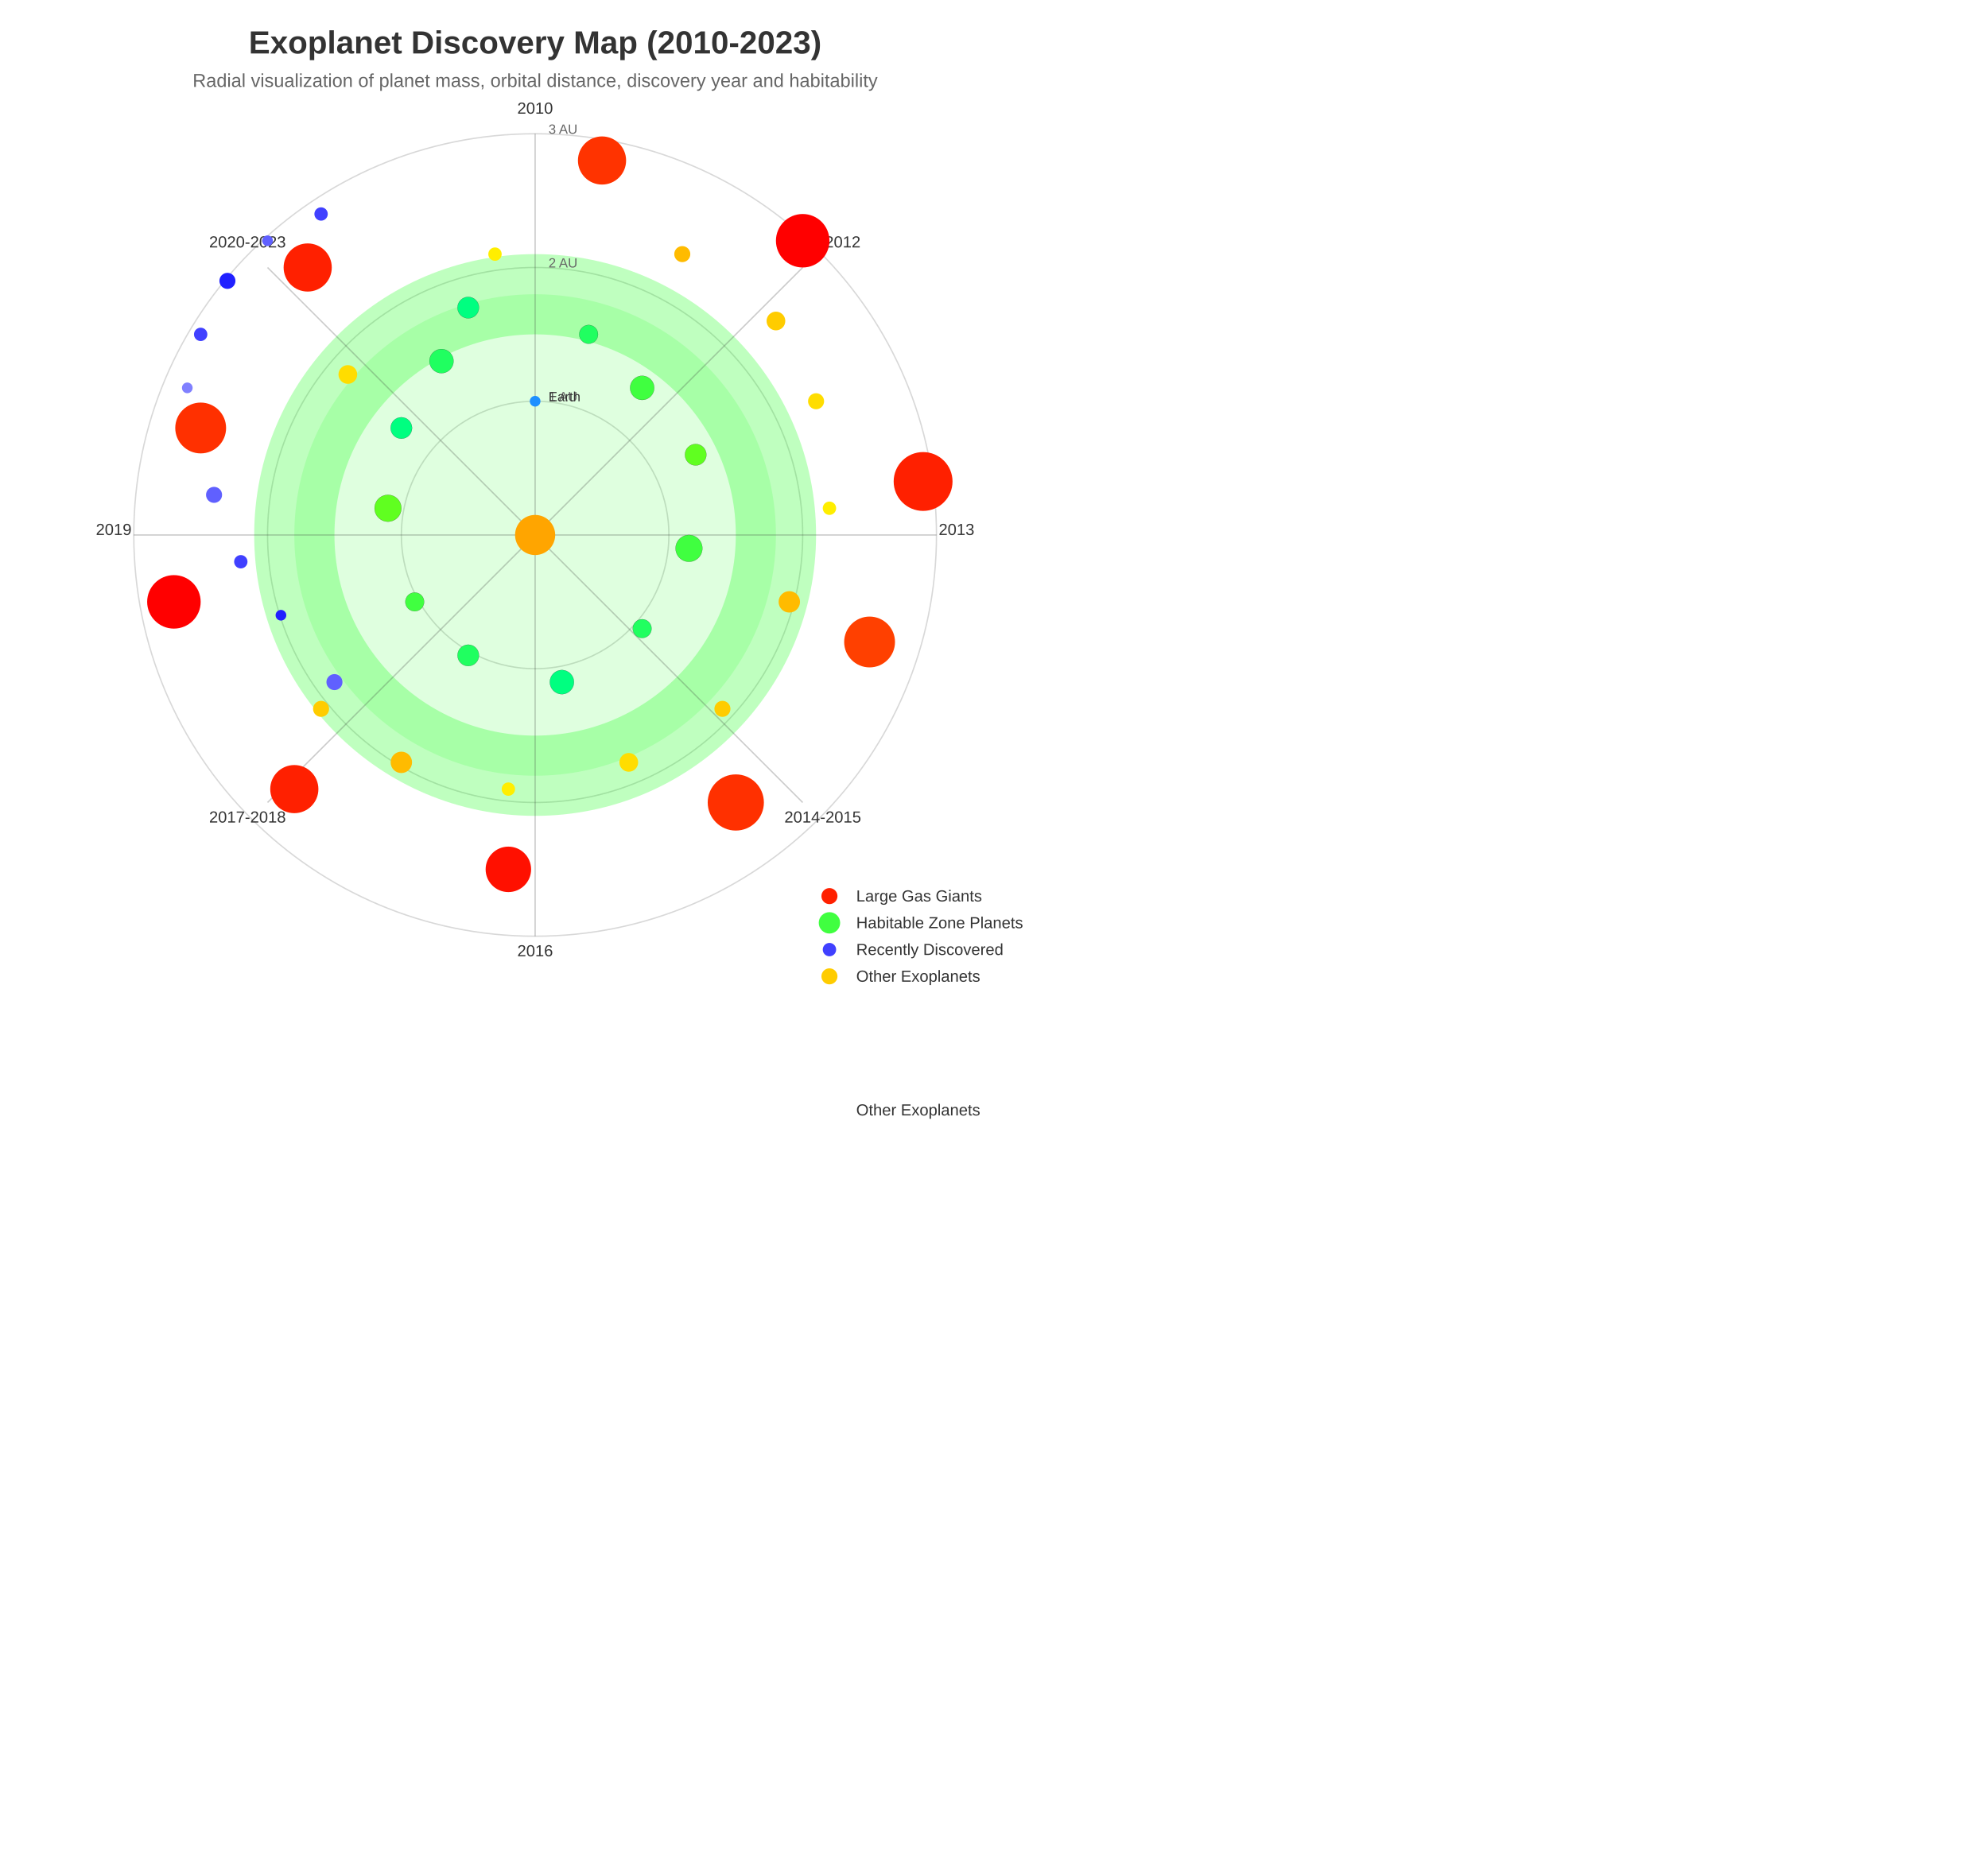
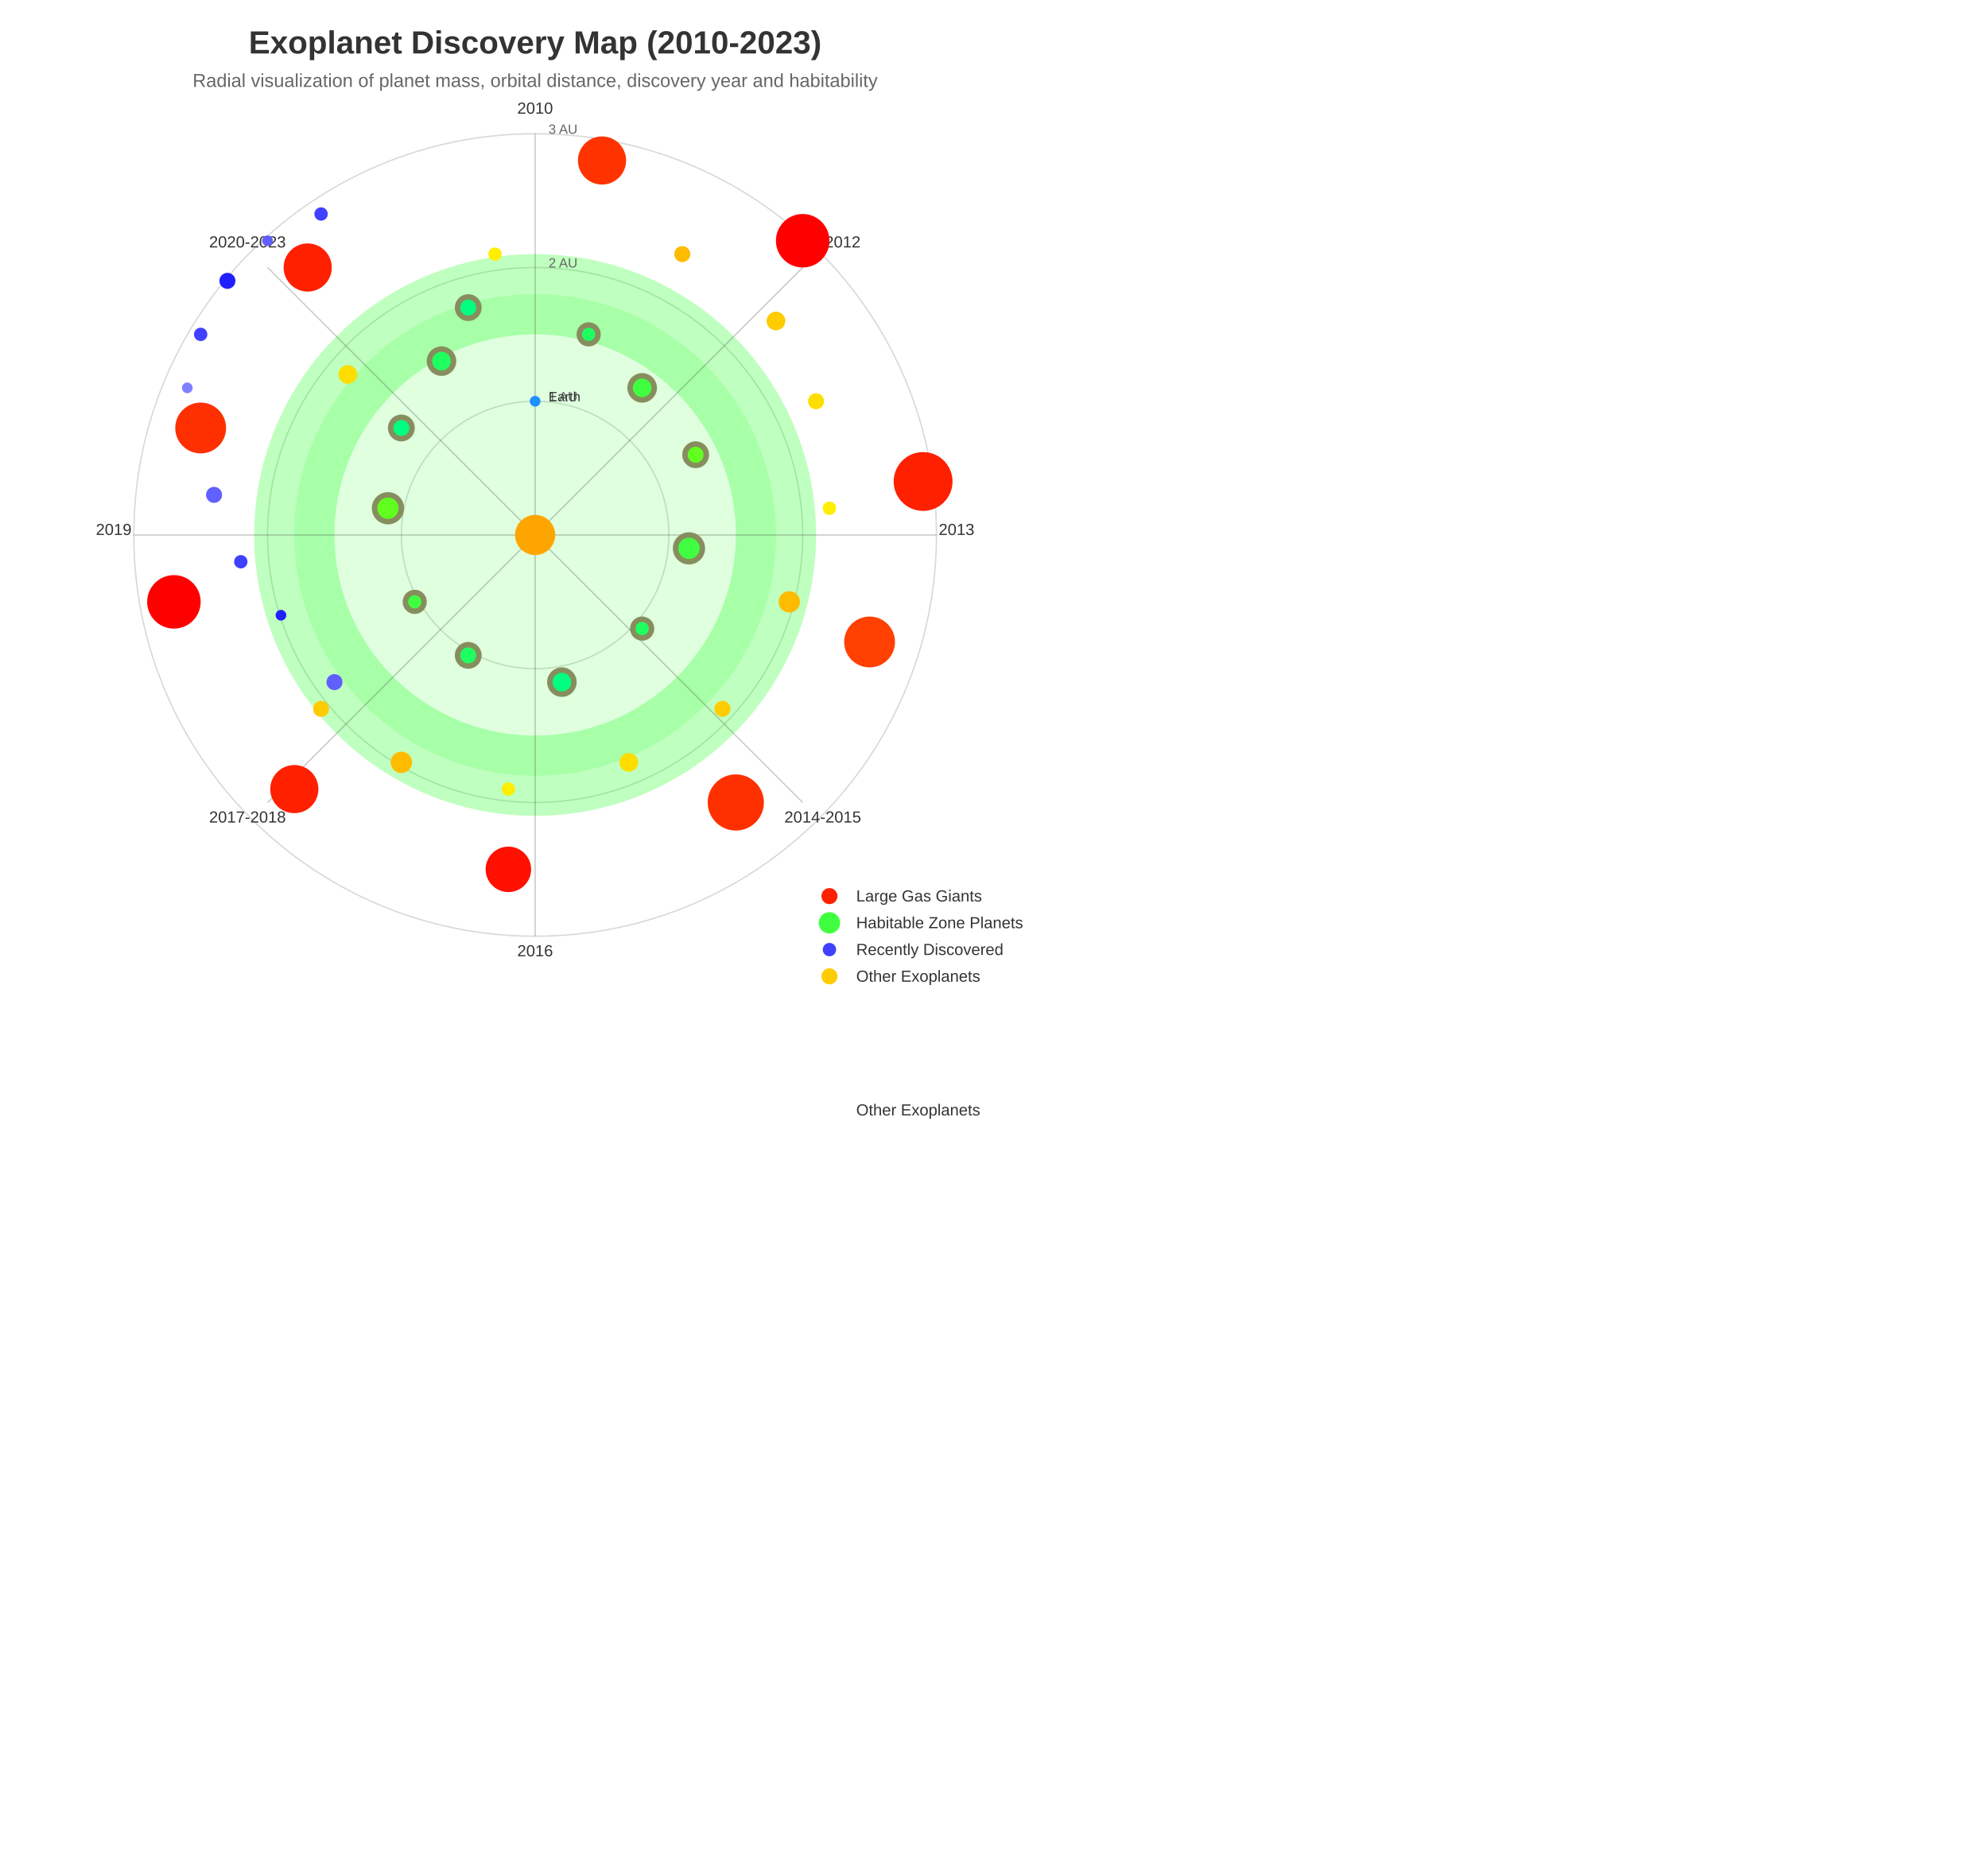
<svg xmlns="http://www.w3.org/2000/svg" height="1400" id="svg" tag_name="svg" width="1486">
  <defs id="defs" tag_name="svg/defs">
    <filter height="200%" id="filter" tag_name="svg/defs/filter" width="200%" x="-50%" y="-50%">
      <fegaussianblur id="fegaussianblur" result="blur" stdDeviation="3" tag_name="svg/defs/filter/fegaussianblur" />
      <fecomposite id="fecomposite" in="SourceGraphic" in2="blur" operator="over" tag_name="svg/defs/filter/fecomposite" />
    </filter>
  </defs>
  <g id="g_1" stroke="#33333330" stroke-width="1" tag_name="svg/g_1">
    <circle cx="400" cy="400" fill="none" id="circle_52" r="100" tag_name="svg/g_1/circle_52" />
    <circle cx="400" cy="400" fill="none" id="circle_51" r="200" tag_name="svg/g_1/circle_51" />
    <circle cx="400" cy="400" fill="none" id="circle_50" r="300" tag_name="svg/g_1/circle_50" />
    <circle class="reveliobad_1  reveliogood_9 reveliobad_3" cx="400" cy="400" fill="#00ff0020" id="circle_49" r="180" stroke="#00ff0040" stroke-width="60" tag_name="svg/g_1/circle_49" />
  </g>
  <g id="g" stroke="#33333340" stroke-width="1" tag_name="svg/g">
    <line id="line_7" tag_name="svg/g/line_7" x1="400" x2="400" y1="400" y2="100" />
    <line id="line_6" tag_name="svg/g/line_6" x1="400" x2="700" y1="400" y2="400" />
    <line id="line_5" tag_name="svg/g/line_5" x1="400" x2="400" y1="400" y2="700" />
    <line id="line_4" tag_name="svg/g/line_4" x1="400" x2="100" y1="400" y2="400" />
    <line id="line_3" tag_name="svg/g/line_3" x1="400" x2="600" y1="400" y2="200" />
    <line id="line_2" tag_name="svg/g/line_2" x1="400" x2="600" y1="400" y2="600" />
    <line id="line_1" tag_name="svg/g/line_1" x1="400" x2="200" y1="400" y2="600" />
    <line id="line" tag_name="svg/g/line" x1="400" x2="200" y1="400" y2="200" />
  </g>
  <text fill="#333333" font-family="Arial" font-size="12" id="text_18" tag_name="svg/text_18" text-anchor="middle" x="400" y="85">
    2010
  </text>
  <text fill="#333333" font-family="Arial" font-size="12" id="text_17" tag_name="svg/text_17" text-anchor="middle" x="715" y="400">
    2013
  </text>
  <text fill="#333333" font-family="Arial" font-size="12" id="text_16" tag_name="svg/text_16" text-anchor="middle" x="400" y="715">
    2016
  </text>
  <text fill="#333333" font-family="Arial" font-size="12" id="text_15" tag_name="svg/text_15" text-anchor="middle" x="85" y="400">
    2019
  </text>
  <text fill="#333333" font-family="Arial" font-size="12" id="text_14" tag_name="svg/text_14" text-anchor="middle" x="615" y="185">
    2011-2012
  </text>
  <text fill="#333333" font-family="Arial" font-size="12" id="text_13" tag_name="svg/text_13" text-anchor="middle" x="615" y="615">
    2014-2015
  </text>
  <text fill="#333333" font-family="Arial" font-size="12" id="text_12" tag_name="svg/text_12" text-anchor="middle" x="185" y="615">
    2017-2018
  </text>
  <text fill="#333333" font-family="Arial" font-size="12" id="text_11" tag_name="svg/text_11" text-anchor="middle" x="185" y="185">
    2020-2023
  </text>
  <text fill="#666666" font-family="Arial" font-size="10" id="text_10" tag_name="svg/text_10" text-anchor="start" x="410" y="300">
    1 AU
  </text>
  <text fill="#666666" font-family="Arial" font-size="10" id="text_9" tag_name="svg/text_9" text-anchor="start" x="410" y="200">
    2 AU
  </text>
  <text fill="#666666" font-family="Arial" font-size="10" id="text_8" tag_name="svg/text_8" text-anchor="start" x="410" y="100">
    3 AU
  </text>
  <circle cx="400" cy="400" fill="orange" id="circle_48" r="15" tag_name="svg/circle_48">
    <animate attributeName="r" dur="4s" id="animate" repeatCount="indefinite" tag_name="svg/circle_48/animate" values="15;17;15" />
  </circle>
  <circle cx="400" cy="300" fill="#1E90FF" id="circle_47" r="4" stroke-width="1" tag_name="svg/circle_47" />
  <text fill="#333333" font-family="Arial" font-size="10" id="text_7" tag_name="svg/text_7" x="410" y="300">
    Earth
  </text>
  <circle class="reveliogood reveliobad_1  reveliobad_2 reveliobad_3" cx="450" cy="120" fill="#ff3300" id="circle_46" r="18" tag_name="svg/circle_46" />
  <circle class="reveliogood  reveliobad_2" cx="600" cy="180" fill="#ff0000" id="circle_45" r="20" tag_name="svg/circle_45" />
  <circle class="reveliogood " cx="690" cy="360" fill="#ff2000" id="circle_44" r="22" tag_name="svg/circle_44" />
  <circle class="reveliogood reveliobad_1 reveliobad_3" cx="650" cy="480" fill="#ff4000" id="circle_43" r="19" tag_name="svg/circle_43" />
  <circle class="reveliogood " cx="550" cy="600" fill="#ff3000" id="circle_42" r="21" tag_name="svg/circle_42" />
  <circle class="reveliogood " cx="380" cy="650" fill="#ff1000" id="circle_41" r="17" tag_name="svg/circle_41" />
  <circle class="reveliogood reveliobad_1  reveliobad_2 reveliobad_3" cx="220" cy="590" fill="#ff2000" id="circle_40" r="18" tag_name="svg/circle_40" />
  <circle class="reveliogood reveliobad_1 reveliobad_3" cx="130" cy="450" fill="#ff0000" id="circle_39" r="20" tag_name="svg/circle_39" />
  <circle class="reveliogood reveliobad_1 reveliobad_3" cx="150" cy="320" fill="#ff3000" id="circle_38" r="19" tag_name="svg/circle_38" />
  <circle class="reveliogood reveliobad_1 reveliobad_3" cx="230" cy="200" fill="#ff2000" id="circle_37" r="18" tag_name="svg/circle_37" />
-   <circle class="reveliogood_2 reveliogood_X_1 reveliogood_9 reveliobad_4" cx="350" cy="230" fill="#00ff80" id="circle_36" r="8" stroke="rgb(0,0,0)" stroke-width="0.1" tag_name="svg/circle_36" />
-   <circle class="reveliogood_2 reveliogood_X_1 reveliogood_9 reveliobad_4" cx="440" cy="250" fill="#20ff60" id="circle_35" r="7" stroke="rgb(0,0,0)" stroke-width="0.1" tag_name="svg/circle_35" />
-   <circle class="reveliogood_2 reveliogood_X_1 reveliogood_9 reveliobad_4" cx="480" cy="290" fill="#40ff40" id="circle_34" r="9" stroke="rgb(0,0,0)" stroke-width="0.1" tag_name="svg/circle_34" />
-   <circle class="reveliogood_2 reveliogood_X_1 reveliogood_9 reveliobad_4" cx="520" cy="340" fill="#60ff20" id="circle_33" r="8" stroke="rgb(0,0,0)" stroke-width="0.1" tag_name="svg/circle_33" />
-   <circle class="reveliogood_2 reveliogood_X_1 reveliogood_9 reveliobad_4" cx="515" cy="410" fill="#40ff40" id="circle_32" r="10" stroke="rgb(0,0,0)" stroke-width="0.1" tag_name="svg/circle_32" />
-   <circle class="reveliogood_2 reveliogood_X_1 reveliogood_9 reveliobad_3 reveliobad_4" cx="480" cy="470" fill="#20ff60" id="circle_31" r="7" stroke="rgb(0,0,0)" stroke-width="0.1" tag_name="svg/circle_31" />
-   <circle class="reveliogood_2 reveliogood_X_1 reveliogood_9 reveliobad_3 reveliobad_4" cx="420" cy="510" fill="#00ff80" id="circle_30" r="9" stroke="rgb(0,0,0)" stroke-width="0.1" tag_name="svg/circle_30" />
-   <circle class="reveliogood_2 reveliogood_X_1 reveliogood_9 reveliobad_4" cx="350" cy="490" fill="#20ff60" id="circle_29" r="8" stroke="rgb(0,0,0)" stroke-width="0.1" tag_name="svg/circle_29" />
-   <circle class="reveliogood_2 reveliogood_X_1 reveliogood_9 reveliobad_4" cx="310" cy="450" fill="#40ff40" id="circle_28" r="7" stroke="rgb(0,0,0)" stroke-width="0.1" tag_name="svg/circle_28" />
-   <circle class="reveliogood_2 reveliogood_X_1 reveliogood_9 reveliobad_4" cx="290" cy="380" fill="#60ff20" id="circle_27" r="10" stroke="rgb(0,0,0)" stroke-width="0.1" tag_name="svg/circle_27" />
-   <circle class="reveliogood_2 reveliogood_X_1 reveliogood_9 reveliobad_3 reveliobad_4" cx="300" cy="320" fill="#00ff80" id="circle_26" r="8" stroke="rgb(0,0,0)" stroke-width="0.1" tag_name="svg/circle_26" />
-   <circle class="reveliogood_2 reveliogood_X_1 reveliogood_9" cx="330" cy="270" fill="#20ff60" id="circle_25" r="9" stroke="rgb(0,0,0)" stroke-width="0.1" tag_name="svg/circle_25" />
+   <circle class="reveliogood_2 reveliogood_X_1 reveliogood_9 reveliobad_4 reveliogood_10 reveliogood_11" cx="350" cy="230" fill="#00ff80" id="circle_36" r="8" stroke="rgb(135, 142, 94)" stroke-width="4.1" tag_name="svg/circle_36" />
+   <circle class="reveliogood_2 reveliogood_X_1 reveliogood_9 reveliobad_4 reveliogood_10 reveliogood_11" cx="440" cy="250" fill="#20ff60" id="circle_35" r="7" stroke="rgb(135, 142, 94)" stroke-width="4.1" tag_name="svg/circle_35" />
+   <circle class="reveliogood_2 reveliogood_X_1 reveliogood_9 reveliobad_4 reveliogood_10 reveliogood_11" cx="480" cy="290" fill="#40ff40" id="circle_34" r="9" stroke="rgb(135, 142, 94)" stroke-width="4.1" tag_name="svg/circle_34" />
+   <circle class="reveliogood_2 reveliogood_X_1 reveliogood_9 reveliobad_4 reveliogood_10 reveliogood_11" cx="520" cy="340" fill="#60ff20" id="circle_33" r="8" stroke="rgb(135, 142, 94)" stroke-width="4.1" tag_name="svg/circle_33" />
+   <circle class="reveliogood_2 reveliogood_X_1 reveliogood_9 reveliobad_4 reveliogood_10 reveliogood_11" cx="515" cy="410" fill="#40ff40" id="circle_32" r="10" stroke="rgb(135, 142, 94)" stroke-width="4.1" tag_name="svg/circle_32" />
+   <circle class="reveliogood_2 reveliogood_X_1 reveliogood_9 reveliobad_3 reveliobad_4 reveliogood_10 reveliogood_11" cx="480" cy="470" fill="#20ff60" id="circle_31" r="7" stroke="rgb(135, 142, 94)" stroke-width="4.1" tag_name="svg/circle_31" />
+   <circle class="reveliogood_2 reveliogood_X_1 reveliogood_9 reveliobad_3 reveliobad_4 reveliogood_10 reveliogood_11" cx="420" cy="510" fill="#00ff80" id="circle_30" r="9" stroke="rgb(135, 142, 94)" stroke-width="4.1" tag_name="svg/circle_30" />
+   <circle class="reveliogood_2 reveliogood_X_1 reveliogood_9 reveliobad_4 reveliogood_10 reveliogood_11" cx="350" cy="490" fill="#20ff60" id="circle_29" r="8" stroke="rgb(135, 142, 94)" stroke-width="4.1" tag_name="svg/circle_29" />
+   <circle class="reveliogood_2 reveliogood_X_1 reveliogood_9 reveliobad_4 reveliogood_10 reveliogood_11" cx="310" cy="450" fill="#40ff40" id="circle_28" r="7" stroke="rgb(135, 142, 94)" stroke-width="4.1" tag_name="svg/circle_28" />
+   <circle class="reveliogood_2 reveliogood_X_1 reveliogood_9 reveliobad_4 reveliogood_10 reveliogood_11" cx="290" cy="380" fill="#60ff20" id="circle_27" r="10" stroke="rgb(135, 142, 94)" stroke-width="4.1" tag_name="svg/circle_27" />
+   <circle class="reveliogood_2 reveliogood_X_1 reveliogood_9 reveliobad_3 reveliobad_4 reveliogood_10 reveliogood_11" cx="300" cy="320" fill="#00ff80" id="circle_26" r="8" stroke="rgb(135, 142, 94)" stroke-width="4.1" tag_name="svg/circle_26" />
+   <circle class="reveliogood_2 reveliogood_X_1 reveliogood_9 reveliogood_10 reveliogood_11" cx="330" cy="270" fill="#20ff60" id="circle_25" r="9" stroke="rgb(135, 142, 94)" stroke-width="4.1" tag_name="svg/circle_25" />
  <circle class="reveliogood_7" cx="240" cy="160" fill="#4040ff" id="circle_24" r="5" tag_name="svg/circle_24" />
  <circle class="reveliogood_7" cx="200" cy="180" fill="#6060ff" id="circle_23" r="4" tag_name="svg/circle_23" />
  <circle class="reveliogood_7" cx="170" cy="210" fill="#2020ff" id="circle_22" r="6" tag_name="svg/circle_22" />
  <circle class="reveliogood_7 reveliobad_1" cx="150" cy="250" fill="#4040ff" id="circle_21" r="5" tag_name="svg/circle_21" />
  <circle class="reveliogood_7 reveliobad_1" cx="140" cy="290" fill="#8080ff" id="circle_20" r="4" tag_name="svg/circle_20" />
  <circle class="reveliogood_8 reveliobad_1" cx="160" cy="370" fill="#6060ff" id="circle_19" r="6" tag_name="svg/circle_19" />
  <circle class="reveliogood_8" cx="180" cy="420" fill="#4040ff" id="circle_18" r="5" tag_name="svg/circle_18" />
  <circle class="reveliogood_8" cx="210" cy="460" fill="#2020ff" id="circle_17" r="4" tag_name="svg/circle_17" />
  <circle class="reveliogood_8" cx="250" cy="510" fill="#6060ff" id="circle_16" r="6" tag_name="svg/circle_16" />
  <circle class="reveliogood_5" cx="580" cy="240" fill="#ffcc00" id="circle_15" r="7" tag_name="svg/circle_15" />
  <circle class="reveliogood_5" cx="610" cy="300" fill="#ffdd00" id="circle_14" r="6" tag_name="svg/circle_14" />
  <circle class="reveliogood_5" cx="620" cy="380" fill="#ffee00" id="circle_13" r="5" tag_name="svg/circle_13" />
  <circle class="reveliogood_5" cx="590" cy="450" fill="#ffbb00" id="circle_12" r="8" tag_name="svg/circle_12" />
  <circle class="reveliogood_5" cx="540" cy="530" fill="#ffcc00" id="circle_11" r="6" tag_name="svg/circle_11" />
  <circle class="reveliogood_5" cx="470" cy="570" fill="#ffdd00" id="circle_10" r="7" tag_name="svg/circle_10" />
  <circle class="reveliogood_5" cx="380" cy="590" fill="#ffee00" id="circle_9" r="5" tag_name="svg/circle_9" />
  <circle class="reveliogood_5" cx="300" cy="570" fill="#ffbb00" id="circle_8" r="8" tag_name="svg/circle_8" />
  <circle class="reveliogood_5" cx="240" cy="530" fill="#ffcc00" id="circle_7" r="6" tag_name="svg/circle_7" />
  <circle class="reveliogood_5" cx="260" cy="280" fill="#ffdd00" id="circle_6" r="7" tag_name="svg/circle_6" />
  <circle class="reveliogood_5" cx="370" cy="190" fill="#ffee00" id="circle_5" r="5" tag_name="svg/circle_5" />
  <circle class="reveliogood_5" cx="510" cy="190" fill="#ffbb00" id="circle_4" r="6" tag_name="svg/circle_4" />
  <circle class="reveliobad_2" cx="620" cy="670" fill="#ff2000" id="circle_3" r="6" tag_name="svg/circle_3" />
  <text fill="#333333" font-family="Arial" font-size="12" id="text_6" tag_name="svg/text_6" x="640" y="674">
    Large Gas Giants
  </text>
  <circle class="reveliobad_4 reveliogood_X_1" cx="620" cy="690" fill="#40ff40" id="circle_2" r="8" tag_name="svg/circle_2" />
  <text fill="#333333" font-family="Arial" font-size="12" id="text_5" tag_name="svg/text_5" x="640" y="694">
    Habitable Zone Planets
  </text>
  <circle cx="620" cy="710" fill="#4040ff" id="circle_1" r="5" tag_name="svg/circle_1" />
  <text fill="#333333" font-family="Arial" font-size="12" id="text_4" tag_name="svg/text_4" x="640" y="714">
    Recently Discovered
  </text>
  <circle cx="620" cy="730" fill="#ffcc00" id="circle" r="6" tag_name="svg/circle" />
  <text fill="#333333" font-family="Arial" font-size="12" id="text_3" tag_name="svg/text_3" x="640" y="734">
    Other Exoplanets
  </text>
  <text fill="#333333" font-family="Arial" font-size="12" id="text_2" tag_name="svg/text_2" x="640" y="834">
    Other Exoplanets
  </text>
  <text fill="#333333" font-family="Arial" font-size="24" font-weight="bold" id="text_1" tag_name="svg/text_1" text-anchor="middle" x="400" y="40">
    Exoplanet Discovery Map (2010-2023)
  </text>
  <text fill="#666666" font-family="Arial" font-size="14" id="text" tag_name="svg/text" text-anchor="middle" x="400" y="65">
    Radial visualization of planet mass, orbital distance, discovery year and habitability
  </text>
</svg>
